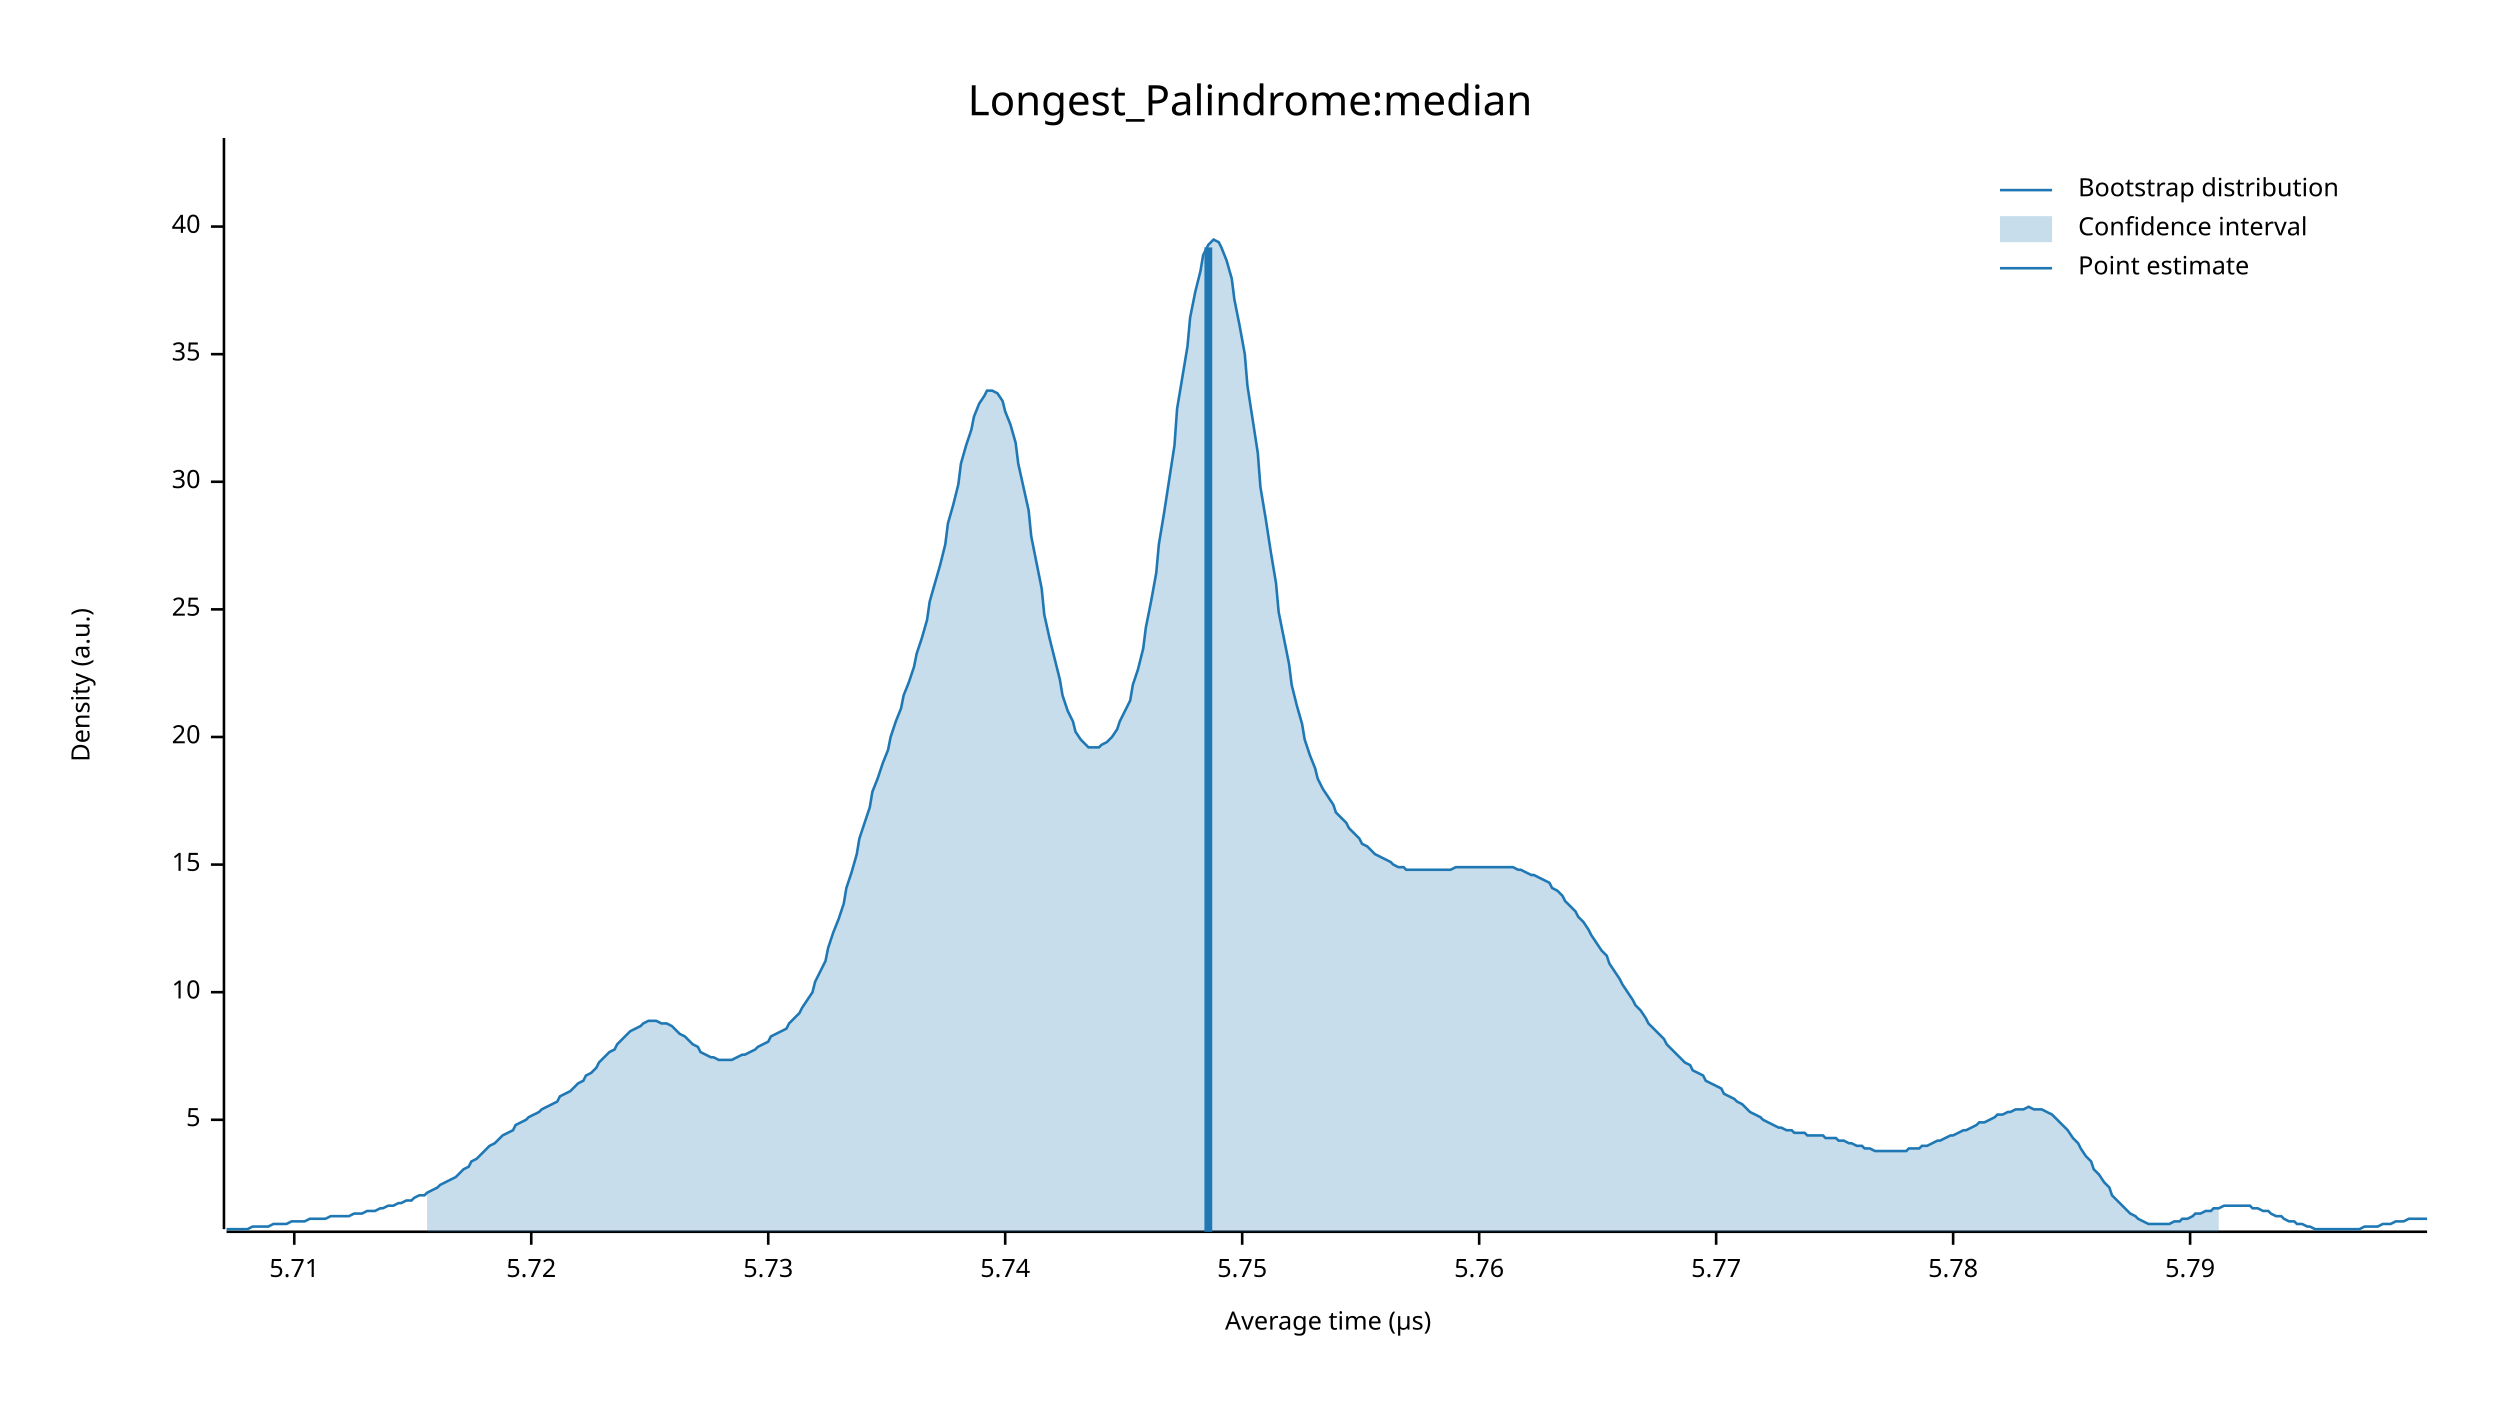
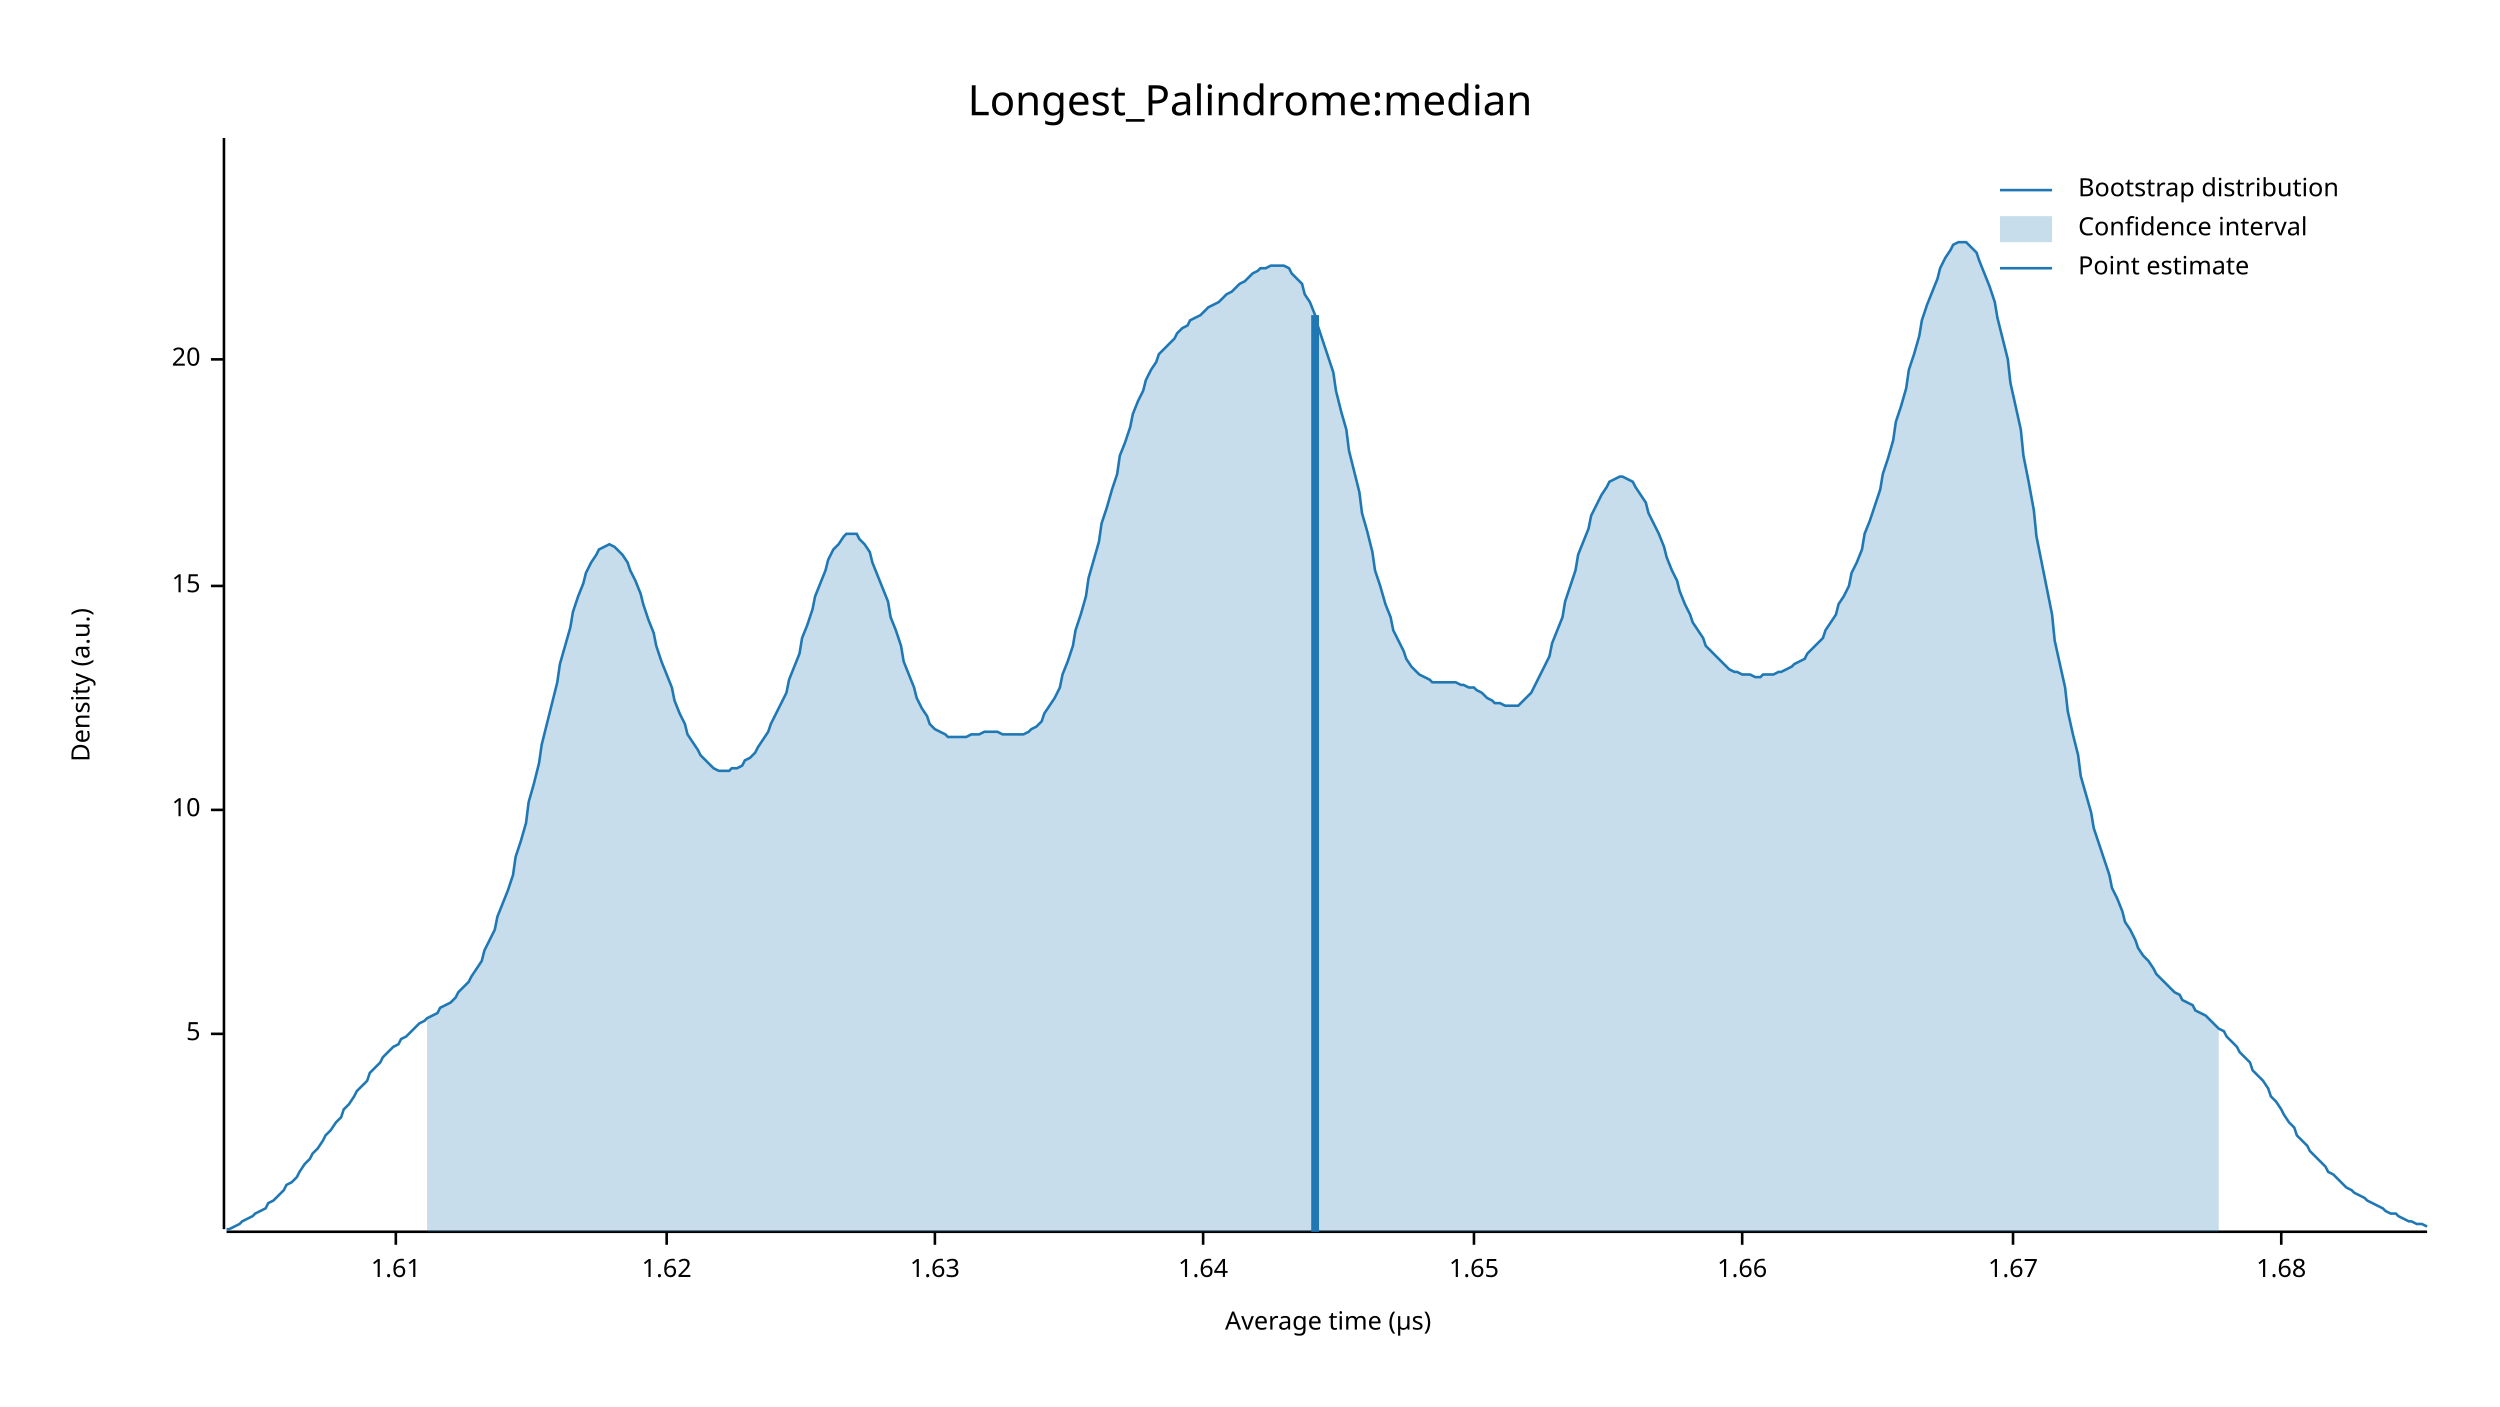
<svg xmlns="http://www.w3.org/2000/svg" width="960" height="540" viewBox="0 0 960 540">
  <text x="480" y="32" dy="0.76em" text-anchor="middle" font-family="sans-serif" font-size="16.129" opacity="1" fill="#000000">
Longest_Palindrome:median
</text>
  <text x="27" y="263" dy="0.76em" text-anchor="middle" font-family="sans-serif" font-size="9.677" opacity="1" fill="#000000" transform="rotate(270, 27, 263)">
Density (a.u.)
</text>
  <text x="510" y="513" dy="-0.5ex" text-anchor="middle" font-family="sans-serif" font-size="9.677" opacity="1" fill="#000000">
Average time (µs)
</text>
  <polyline fill="none" opacity="1" stroke="#000000" stroke-width="1" points="86,53 86,472 " />
-   <text x="77" y="430" dy="0.5ex" text-anchor="end" font-family="sans-serif" font-size="9.677" opacity="1" fill="#000000">
+   <text x="77" y="397" dy="0.5ex" text-anchor="end" font-family="sans-serif" font-size="9.677" opacity="1" fill="#000000">
5
</text>
-   <polyline fill="none" opacity="1" stroke="#000000" stroke-width="1" points="81,430 86,430 " />
-   <text x="77" y="381" dy="0.5ex" text-anchor="end" font-family="sans-serif" font-size="9.677" opacity="1" fill="#000000">
+   <polyline fill="none" opacity="1" stroke="#000000" stroke-width="1" points="81,397 86,397 " />
+   <text x="77" y="311" dy="0.5ex" text-anchor="end" font-family="sans-serif" font-size="9.677" opacity="1" fill="#000000">
10
</text>
-   <polyline fill="none" opacity="1" stroke="#000000" stroke-width="1" points="81,381 86,381 " />
-   <text x="77" y="332" dy="0.5ex" text-anchor="end" font-family="sans-serif" font-size="9.677" opacity="1" fill="#000000">
+   <polyline fill="none" opacity="1" stroke="#000000" stroke-width="1" points="81,311 86,311 " />
+   <text x="77" y="225" dy="0.5ex" text-anchor="end" font-family="sans-serif" font-size="9.677" opacity="1" fill="#000000">
15
</text>
-   <polyline fill="none" opacity="1" stroke="#000000" stroke-width="1" points="81,332 86,332 " />
-   <text x="77" y="283" dy="0.5ex" text-anchor="end" font-family="sans-serif" font-size="9.677" opacity="1" fill="#000000">
+   <polyline fill="none" opacity="1" stroke="#000000" stroke-width="1" points="81,225 86,225 " />
+   <text x="77" y="138" dy="0.5ex" text-anchor="end" font-family="sans-serif" font-size="9.677" opacity="1" fill="#000000">
20
</text>
-   <polyline fill="none" opacity="1" stroke="#000000" stroke-width="1" points="81,283 86,283 " />
-   <text x="77" y="234" dy="0.5ex" text-anchor="end" font-family="sans-serif" font-size="9.677" opacity="1" fill="#000000">
- 25
+   <polyline fill="none" opacity="1" stroke="#000000" stroke-width="1" points="81,138 86,138 " />
+   <polyline fill="none" opacity="1" stroke="#000000" stroke-width="1" points="87,473 932,473 " />
+   <text x="152" y="483" dy="0.76em" text-anchor="middle" font-family="sans-serif" font-size="9.677" opacity="1" fill="#000000">
+ 1.61
</text>
-   <polyline fill="none" opacity="1" stroke="#000000" stroke-width="1" points="81,234 86,234 " />
-   <text x="77" y="185" dy="0.5ex" text-anchor="end" font-family="sans-serif" font-size="9.677" opacity="1" fill="#000000">
- 30
+   <polyline fill="none" opacity="1" stroke="#000000" stroke-width="1" points="152,473 152,478 " />
+   <text x="256" y="483" dy="0.76em" text-anchor="middle" font-family="sans-serif" font-size="9.677" opacity="1" fill="#000000">
+ 1.62
</text>
-   <polyline fill="none" opacity="1" stroke="#000000" stroke-width="1" points="81,185 86,185 " />
-   <text x="77" y="136" dy="0.5ex" text-anchor="end" font-family="sans-serif" font-size="9.677" opacity="1" fill="#000000">
- 35
+   <polyline fill="none" opacity="1" stroke="#000000" stroke-width="1" points="256,473 256,478 " />
+   <text x="359" y="483" dy="0.76em" text-anchor="middle" font-family="sans-serif" font-size="9.677" opacity="1" fill="#000000">
+ 1.63
</text>
-   <polyline fill="none" opacity="1" stroke="#000000" stroke-width="1" points="81,136 86,136 " />
-   <text x="77" y="87" dy="0.5ex" text-anchor="end" font-family="sans-serif" font-size="9.677" opacity="1" fill="#000000">
- 40
+   <polyline fill="none" opacity="1" stroke="#000000" stroke-width="1" points="359,473 359,478 " />
+   <text x="462" y="483" dy="0.76em" text-anchor="middle" font-family="sans-serif" font-size="9.677" opacity="1" fill="#000000">
+ 1.64
</text>
-   <polyline fill="none" opacity="1" stroke="#000000" stroke-width="1" points="81,87 86,87 " />
-   <polyline fill="none" opacity="1" stroke="#000000" stroke-width="1" points="87,473 932,473 " />
-   <text x="113" y="483" dy="0.76em" text-anchor="middle" font-family="sans-serif" font-size="9.677" opacity="1" fill="#000000">
- 5.71
+   <polyline fill="none" opacity="1" stroke="#000000" stroke-width="1" points="462,473 462,478 " />
+   <text x="566" y="483" dy="0.76em" text-anchor="middle" font-family="sans-serif" font-size="9.677" opacity="1" fill="#000000">
+ 1.65
</text>
-   <polyline fill="none" opacity="1" stroke="#000000" stroke-width="1" points="113,473 113,478 " />
-   <text x="204" y="483" dy="0.76em" text-anchor="middle" font-family="sans-serif" font-size="9.677" opacity="1" fill="#000000">
- 5.72
+   <polyline fill="none" opacity="1" stroke="#000000" stroke-width="1" points="566,473 566,478 " />
+   <text x="669" y="483" dy="0.76em" text-anchor="middle" font-family="sans-serif" font-size="9.677" opacity="1" fill="#000000">
+ 1.66
</text>
-   <polyline fill="none" opacity="1" stroke="#000000" stroke-width="1" points="204,473 204,478 " />
-   <text x="295" y="483" dy="0.76em" text-anchor="middle" font-family="sans-serif" font-size="9.677" opacity="1" fill="#000000">
- 5.73
+   <polyline fill="none" opacity="1" stroke="#000000" stroke-width="1" points="669,473 669,478 " />
+   <text x="773" y="483" dy="0.76em" text-anchor="middle" font-family="sans-serif" font-size="9.677" opacity="1" fill="#000000">
+ 1.67
</text>
-   <polyline fill="none" opacity="1" stroke="#000000" stroke-width="1" points="295,473 295,478 " />
-   <text x="386" y="483" dy="0.76em" text-anchor="middle" font-family="sans-serif" font-size="9.677" opacity="1" fill="#000000">
- 5.74
+   <polyline fill="none" opacity="1" stroke="#000000" stroke-width="1" points="773,473 773,478 " />
+   <text x="876" y="483" dy="0.76em" text-anchor="middle" font-family="sans-serif" font-size="9.677" opacity="1" fill="#000000">
+ 1.68
</text>
-   <polyline fill="none" opacity="1" stroke="#000000" stroke-width="1" points="386,473 386,478 " />
-   <text x="477" y="483" dy="0.76em" text-anchor="middle" font-family="sans-serif" font-size="9.677" opacity="1" fill="#000000">
- 5.75
- </text>
-   <polyline fill="none" opacity="1" stroke="#000000" stroke-width="1" points="477,473 477,478 " />
-   <text x="568" y="483" dy="0.76em" text-anchor="middle" font-family="sans-serif" font-size="9.677" opacity="1" fill="#000000">
- 5.76
- </text>
-   <polyline fill="none" opacity="1" stroke="#000000" stroke-width="1" points="568,473 568,478 " />
-   <text x="659" y="483" dy="0.76em" text-anchor="middle" font-family="sans-serif" font-size="9.677" opacity="1" fill="#000000">
- 5.77
- </text>
-   <polyline fill="none" opacity="1" stroke="#000000" stroke-width="1" points="659,473 659,478 " />
-   <text x="750" y="483" dy="0.76em" text-anchor="middle" font-family="sans-serif" font-size="9.677" opacity="1" fill="#000000">
- 5.78
- </text>
-   <polyline fill="none" opacity="1" stroke="#000000" stroke-width="1" points="750,473 750,478 " />
-   <text x="841" y="483" dy="0.76em" text-anchor="middle" font-family="sans-serif" font-size="9.677" opacity="1" fill="#000000">
- 5.79
- </text>
-   <polyline fill="none" opacity="1" stroke="#000000" stroke-width="1" points="841,473 841,478 " />
-   <polyline fill="none" opacity="1" stroke="#1F78B4" stroke-width="1" points="87,472 88,472 90,472 92,472 93,472 95,472 97,471 98,471 100,471 102,471 103,471 105,470 107,470 109,470 110,470 112,469 114,469 115,469 117,469 119,468 120,468 122,468 124,468 125,468 127,467 129,467 131,467 132,467 134,467 136,466 137,466 139,466 141,465 142,465 144,465 146,464 147,464 149,463 151,463 153,462 154,462 156,461 158,461 159,460 161,459 163,459 164,458 166,457 168,456 169,455 171,454 173,453 175,452 176,451 178,449 180,448 181,446 183,445 185,443 186,442 188,440 190,439 191,438 193,436 195,435 197,434 198,432 200,431 202,430 203,429 205,428 207,427 208,426 210,425 212,424 214,423 215,421 217,420 219,419 220,418 222,416 224,415 225,413 227,412 229,410 230,408 232,406 234,404 236,403 237,401 239,399 241,397 242,396 244,395 246,394 247,393 249,392 251,392 252,392 254,393 256,393 258,394 259,395 261,397 263,398 264,399 266,401 268,402 269,404 271,405 273,406 274,406 276,407 278,407 280,407 281,407 283,406 285,405 286,405 288,404 290,403 291,402 293,401 295,400 296,398 298,397 300,396 302,395 303,393 305,391 307,389 308,387 310,384 312,381 313,377 315,373 317,369 318,364 320,358 322,353 324,347 325,341 327,335 329,328 330,322 332,316 334,310 335,304 337,299 339,293 341,288 342,283 344,277 346,272 347,267 349,262 351,256 352,251 354,245 356,238 357,231 359,224 361,217 363,209 364,201 366,194 368,186 369,178 371,171 373,165 374,160 376,155 378,152 379,150 381,150 383,151 385,154 386,158 388,163 390,170 391,178 393,187 395,196 396,206 398,216 400,226 401,236 403,245 405,253 407,261 408,267 410,273 412,277 413,281 415,284 417,286 418,287 420,287 422,287 423,286 425,285 427,283 429,280 430,277 432,273 434,269 435,263 437,257 439,249 440,241 442,231 444,220 445,209 447,197 449,184 451,171 452,157 454,145 456,133 457,122 459,112 461,104 462,98 464,94 466,92 468,93 469,95 471,100 473,107 474,115 476,125 478,136 479,148 481,161 483,174 484,187 486,199 488,212 490,224 491,235 493,245 495,255 496,263 498,271 500,278 501,284 503,290 505,295 506,299 508,303 510,306 512,309 513,312 515,314 517,316 518,318 520,320 522,322 523,324 525,325 527,327 528,328 530,329 532,330 534,331 535,332 537,333 539,333 540,334 542,334 544,334 545,334 547,334 549,334 550,334 552,334 554,334 556,334 557,334 559,333 561,333 562,333 564,333 566,333 567,333 569,333 571,333 573,333 574,333 576,333 578,333 579,333 581,333 583,334 584,334 586,335 588,336 589,336 591,337 593,338 595,339 596,341 598,342 600,344 601,346 603,348 605,350 606,352 608,354 610,357 611,359 613,362 615,365 617,367 618,370 620,373 622,376 623,378 625,381 627,384 628,386 630,388 632,391 633,393 635,395 637,397 639,399 640,401 642,403 644,405 645,406 647,408 649,409 650,411 652,412 654,413 655,415 657,416 659,417 661,418 662,420 664,421 666,422 667,423 669,424 671,426 672,427 674,428 676,429 677,430 679,431 681,432 683,433 684,433 686,434 688,434 689,435 691,435 693,435 694,436 696,436 698,436 700,436 701,437 703,437 705,437 706,438 708,438 710,439 711,439 713,440 715,440 716,441 718,441 720,442 722,442 723,442 725,442 727,442 728,442 730,442 732,442 733,441 735,441 737,441 738,440 740,440 742,439 744,438 745,438 747,437 749,436 750,436 752,435 754,434 755,434 757,433 759,432 760,431 762,431 764,430 766,429 767,428 769,428 771,427 772,427 774,426 776,426 777,426 779,425 781,426 782,426 784,426 786,427 788,428 789,429 791,431 793,433 794,434 796,437 798,439 799,441 801,444 803,446 804,449 806,451 808,454 810,456 811,459 813,461 815,463 816,464 818,466 820,467 821,468 823,469 825,470 827,470 828,470 830,470 832,470 833,470 835,469 837,469 838,468 840,468 842,467 843,466 845,466 847,465 849,465 850,464 852,464 854,463 855,463 857,463 859,463 860,463 862,463 864,463 865,464 867,464 869,465 871,465 872,466 874,467 876,467 877,468 879,469 881,469 882,470 884,470 886,471 887,471 889,472 891,472 893,472 894,472 896,472 898,472 899,472 901,472 903,472 904,472 906,472 908,471 909,471 911,471 913,471 915,470 916,470 918,470 920,469 921,469 923,469 925,468 926,468 928,468 930,468 932,468 " />
-   <polygon opacity="0.25" fill="#1F78B4" points="164,458 166,457 168,456 169,455 171,454 173,453 175,452 176,451 178,449 180,448 181,446 183,445 185,443 186,442 188,440 190,439 191,438 193,436 195,435 197,434 198,432 200,431 202,430 203,429 205,428 207,427 208,426 210,425 212,424 214,423 215,421 217,420 219,419 220,418 222,416 224,415 225,413 227,412 229,410 230,408 232,406 234,404 236,403 237,401 239,399 241,397 242,396 244,395 246,394 247,393 249,392 251,392 252,392 254,393 256,393 258,394 259,395 261,397 263,398 264,399 266,401 268,402 269,404 271,405 273,406 274,406 276,407 278,407 280,407 281,407 283,406 285,405 286,405 288,404 290,403 291,402 293,401 295,400 296,398 298,397 300,396 302,395 303,393 305,391 307,389 308,387 310,384 312,381 313,377 315,373 317,369 318,364 320,358 322,353 324,347 325,341 327,335 329,328 330,322 332,316 334,310 335,304 337,299 339,293 341,288 342,283 344,277 346,272 347,267 349,262 351,256 352,251 354,245 356,238 357,231 359,224 361,217 363,209 364,201 366,194 368,186 369,178 371,171 373,165 374,160 376,155 378,152 379,150 381,150 383,151 385,154 386,158 388,163 390,170 391,178 393,187 395,196 396,206 398,216 400,226 401,236 403,245 405,253 407,261 408,267 410,273 412,277 413,281 415,284 417,286 418,287 420,287 422,287 423,286 425,285 427,283 429,280 430,277 432,273 434,269 435,263 437,257 439,249 440,241 442,231 444,220 445,209 447,197 449,184 451,171 452,157 454,145 456,133 457,122 459,112 461,104 462,98 464,94 466,92 468,93 469,95 471,100 473,107 474,115 476,125 478,136 479,148 481,161 483,174 484,187 486,199 488,212 490,224 491,235 493,245 495,255 496,263 498,271 500,278 501,284 503,290 505,295 506,299 508,303 510,306 512,309 513,312 515,314 517,316 518,318 520,320 522,322 523,324 525,325 527,327 528,328 530,329 532,330 534,331 535,332 537,333 539,333 540,334 542,334 544,334 545,334 547,334 549,334 550,334 552,334 554,334 556,334 557,334 559,333 561,333 562,333 564,333 566,333 567,333 569,333 571,333 573,333 574,333 576,333 578,333 579,333 581,333 583,334 584,334 586,335 588,336 589,336 591,337 593,338 595,339 596,341 598,342 600,344 601,346 603,348 605,350 606,352 608,354 610,357 611,359 613,362 615,365 617,367 618,370 620,373 622,376 623,378 625,381 627,384 628,386 630,388 632,391 633,393 635,395 637,397 639,399 640,401 642,403 644,405 645,406 647,408 649,409 650,411 652,412 654,413 655,415 657,416 659,417 661,418 662,420 664,421 666,422 667,423 669,424 671,426 672,427 674,428 676,429 677,430 679,431 681,432 683,433 684,433 686,434 688,434 689,435 691,435 693,435 694,436 696,436 698,436 700,436 701,437 703,437 705,437 706,438 708,438 710,439 711,439 713,440 715,440 716,441 718,441 720,442 722,442 723,442 725,442 727,442 728,442 730,442 732,442 733,441 735,441 737,441 738,440 740,440 742,439 744,438 745,438 747,437 749,436 750,436 752,435 754,434 755,434 757,433 759,432 760,431 762,431 764,430 766,429 767,428 769,428 771,427 772,427 774,426 776,426 777,426 779,425 781,426 782,426 784,426 786,427 788,428 789,429 791,431 793,433 794,434 796,437 798,439 799,441 801,444 803,446 804,449 806,451 808,454 810,456 811,459 813,461 815,463 816,464 818,466 820,467 821,468 823,469 825,470 827,470 828,470 830,470 832,470 833,470 835,469 837,469 838,468 840,468 842,467 843,466 845,466 847,465 849,465 850,464 852,464 852,473 164,473 " />
-   <polyline fill="none" opacity="1" stroke="#1F78B4" stroke-width="3" points="464,473 464,95 " />
+   <polyline fill="none" opacity="1" stroke="#000000" stroke-width="1" points="876,473 876,478 " />
+   <polyline fill="none" opacity="1" stroke="#1F78B4" stroke-width="1" points="87,472 88,472 90,471 92,470 93,469 95,468 97,467 98,466 100,465 102,464 103,462 105,461 107,459 109,457 110,455 112,454 114,452 115,450 117,447 119,445 120,443 122,441 124,438 125,436 127,434 129,431 131,429 132,426 134,424 136,421 137,419 139,417 141,415 142,412 144,410 146,408 147,406 149,404 151,402 153,401 154,399 156,398 158,396 159,395 161,393 163,392 164,391 166,390 168,389 169,387 171,386 173,385 175,383 176,381 178,379 180,377 181,375 183,372 185,369 186,365 188,361 190,357 191,352 193,347 195,342 197,336 198,329 200,323 202,316 203,308 205,301 207,293 208,286 210,278 212,270 214,262 215,255 217,248 219,241 220,235 222,229 224,224 225,220 227,216 229,213 230,211 232,210 234,209 236,210 237,211 239,213 241,216 242,219 244,223 246,228 247,232 249,238 251,243 252,248 254,254 256,259 258,264 259,269 261,274 263,278 264,282 266,285 268,288 269,290 271,292 273,294 274,295 276,296 278,296 280,296 281,295 283,295 285,294 286,292 288,291 290,289 291,287 293,284 295,281 296,278 298,274 300,270 302,266 303,261 305,256 307,251 308,245 310,240 312,234 313,229 315,224 317,219 318,215 320,211 322,209 324,206 325,205 327,205 329,205 330,207 332,209 334,212 335,216 337,221 339,226 341,231 342,237 344,242 346,248 347,254 349,259 351,264 352,268 354,272 356,275 357,278 359,280 361,281 363,282 364,283 366,283 368,283 369,283 371,283 373,282 374,282 376,282 378,281 379,281 381,281 383,281 385,282 386,282 388,282 390,282 391,282 393,282 395,281 396,280 398,279 400,277 401,274 403,271 405,268 407,264 408,259 410,254 412,248 413,242 415,236 417,229 418,222 420,215 422,208 423,201 425,195 427,188 429,182 430,175 432,170 434,164 435,159 437,154 439,150 440,146 442,142 444,139 445,136 447,134 449,132 451,130 452,128 454,126 456,125 457,123 459,122 461,121 462,120 464,118 466,117 468,116 469,115 471,113 473,112 474,111 476,109 478,108 479,107 481,105 483,104 484,103 486,103 488,102 490,102 491,102 493,102 495,103 496,105 498,107 500,109 501,113 503,116 505,121 506,125 508,131 510,137 512,143 513,150 515,158 517,165 518,173 520,181 522,189 523,197 525,204 527,212 528,219 530,225 532,232 534,237 535,242 537,246 539,250 540,253 542,256 544,258 545,259 547,260 549,261 550,262 552,262 554,262 556,262 557,262 559,262 561,263 562,263 564,264 566,264 567,265 569,266 571,268 573,269 574,270 576,270 578,271 579,271 581,271 583,271 584,270 586,268 588,266 589,264 591,260 593,256 595,252 596,247 598,242 600,237 601,231 603,225 605,219 606,213 608,208 610,203 611,198 613,194 615,190 617,187 618,185 620,184 622,183 623,183 625,184 627,185 628,187 630,190 632,193 633,197 635,201 637,205 639,210 640,214 642,219 644,223 645,227 647,232 649,236 650,239 652,242 654,245 655,248 657,250 659,252 661,254 662,255 664,257 666,258 667,258 669,259 671,259 672,259 674,260 676,260 677,259 679,259 681,259 683,258 684,258 686,257 688,256 689,255 691,254 693,253 694,251 696,249 698,247 700,245 701,242 703,239 705,236 706,232 708,229 710,225 711,220 713,216 715,211 716,205 718,200 720,194 722,188 723,182 725,176 727,169 728,162 730,156 732,149 733,142 735,136 737,129 738,123 740,117 742,112 744,107 745,103 747,99 749,96 750,94 752,93 754,93 755,93 757,95 759,97 760,100 762,105 764,110 766,116 767,122 769,130 771,138 772,147 774,156 776,165 777,175 779,185 781,196 782,206 784,216 786,226 788,236 789,246 791,255 793,264 794,273 796,282 798,290 799,298 801,305 803,312 804,318 806,324 808,330 810,336 811,341 813,345 815,350 816,354 818,357 820,361 821,364 823,367 825,369 827,372 828,374 830,376 832,378 833,379 835,381 837,382 838,384 840,385 842,386 843,388 845,389 847,390 849,392 850,393 852,395 854,396 855,398 857,400 859,402 860,404 862,406 864,408 865,411 867,413 869,415 871,418 872,421 874,423 876,426 877,428 879,431 881,433 882,436 884,438 886,440 887,442 889,444 891,446 893,448 894,450 896,451 898,453 899,454 901,456 903,457 904,458 906,459 908,460 909,461 911,462 913,463 915,464 916,465 918,466 920,466 921,467 923,468 925,469 926,469 928,470 930,470 932,471 " />
+   <polygon opacity="0.25" fill="#1F78B4" points="164,391 166,390 168,389 169,387 171,386 173,385 175,383 176,381 178,379 180,377 181,375 183,372 185,369 186,365 188,361 190,357 191,352 193,347 195,342 197,336 198,329 200,323 202,316 203,308 205,301 207,293 208,286 210,278 212,270 214,262 215,255 217,248 219,241 220,235 222,229 224,224 225,220 227,216 229,213 230,211 232,210 234,209 236,210 237,211 239,213 241,216 242,219 244,223 246,228 247,232 249,238 251,243 252,248 254,254 256,259 258,264 259,269 261,274 263,278 264,282 266,285 268,288 269,290 271,292 273,294 274,295 276,296 278,296 280,296 281,295 283,295 285,294 286,292 288,291 290,289 291,287 293,284 295,281 296,278 298,274 300,270 302,266 303,261 305,256 307,251 308,245 310,240 312,234 313,229 315,224 317,219 318,215 320,211 322,209 324,206 325,205 327,205 329,205 330,207 332,209 334,212 335,216 337,221 339,226 341,231 342,237 344,242 346,248 347,254 349,259 351,264 352,268 354,272 356,275 357,278 359,280 361,281 363,282 364,283 366,283 368,283 369,283 371,283 373,282 374,282 376,282 378,281 379,281 381,281 383,281 385,282 386,282 388,282 390,282 391,282 393,282 395,281 396,280 398,279 400,277 401,274 403,271 405,268 407,264 408,259 410,254 412,248 413,242 415,236 417,229 418,222 420,215 422,208 423,201 425,195 427,188 429,182 430,175 432,170 434,164 435,159 437,154 439,150 440,146 442,142 444,139 445,136 447,134 449,132 451,130 452,128 454,126 456,125 457,123 459,122 461,121 462,120 464,118 466,117 468,116 469,115 471,113 473,112 474,111 476,109 478,108 479,107 481,105 483,104 484,103 486,103 488,102 490,102 491,102 493,102 495,103 496,105 498,107 500,109 501,113 503,116 505,121 506,125 508,131 510,137 512,143 513,150 515,158 517,165 518,173 520,181 522,189 523,197 525,204 527,212 528,219 530,225 532,232 534,237 535,242 537,246 539,250 540,253 542,256 544,258 545,259 547,260 549,261 550,262 552,262 554,262 556,262 557,262 559,262 561,263 562,263 564,264 566,264 567,265 569,266 571,268 573,269 574,270 576,270 578,271 579,271 581,271 583,271 584,270 586,268 588,266 589,264 591,260 593,256 595,252 596,247 598,242 600,237 601,231 603,225 605,219 606,213 608,208 610,203 611,198 613,194 615,190 617,187 618,185 620,184 622,183 623,183 625,184 627,185 628,187 630,190 632,193 633,197 635,201 637,205 639,210 640,214 642,219 644,223 645,227 647,232 649,236 650,239 652,242 654,245 655,248 657,250 659,252 661,254 662,255 664,257 666,258 667,258 669,259 671,259 672,259 674,260 676,260 677,259 679,259 681,259 683,258 684,258 686,257 688,256 689,255 691,254 693,253 694,251 696,249 698,247 700,245 701,242 703,239 705,236 706,232 708,229 710,225 711,220 713,216 715,211 716,205 718,200 720,194 722,188 723,182 725,176 727,169 728,162 730,156 732,149 733,142 735,136 737,129 738,123 740,117 742,112 744,107 745,103 747,99 749,96 750,94 752,93 754,93 755,93 757,95 759,97 760,100 762,105 764,110 766,116 767,122 769,130 771,138 772,147 774,156 776,165 777,175 779,185 781,196 782,206 784,216 786,226 788,236 789,246 791,255 793,264 794,273 796,282 798,290 799,298 801,305 803,312 804,318 806,324 808,330 810,336 811,341 813,345 815,350 816,354 818,357 820,361 821,364 823,367 825,369 827,372 828,374 830,376 832,378 833,379 835,381 837,382 838,384 840,385 842,386 843,388 845,389 847,390 849,392 850,393 852,395 852,473 164,473 " />
+   <polyline fill="none" opacity="1" stroke="#1F78B4" stroke-width="3" points="505,473 505,121 " />
  <text x="798" y="68" dy="0.76em" text-anchor="start" font-family="sans-serif" font-size="9.677" opacity="1" fill="#000000">
Bootstrap distribution
</text>
  <text x="798" y="83" dy="0.76em" text-anchor="start" font-family="sans-serif" font-size="9.677" opacity="1" fill="#000000">
Confidence interval
</text>
  <text x="798" y="98" dy="0.76em" text-anchor="start" font-family="sans-serif" font-size="9.677" opacity="1" fill="#000000">
Point estimate
</text>
  <polyline fill="none" opacity="1" stroke="#1F78B4" stroke-width="1" points="768,73 788,73 " />
  <rect x="768" y="83" width="20" height="10" opacity="0.25" fill="#1F78B4" stroke="none" />
  <polyline fill="none" opacity="1" stroke="#1F78B4" stroke-width="1" points="768,103 788,103 " />
</svg>
